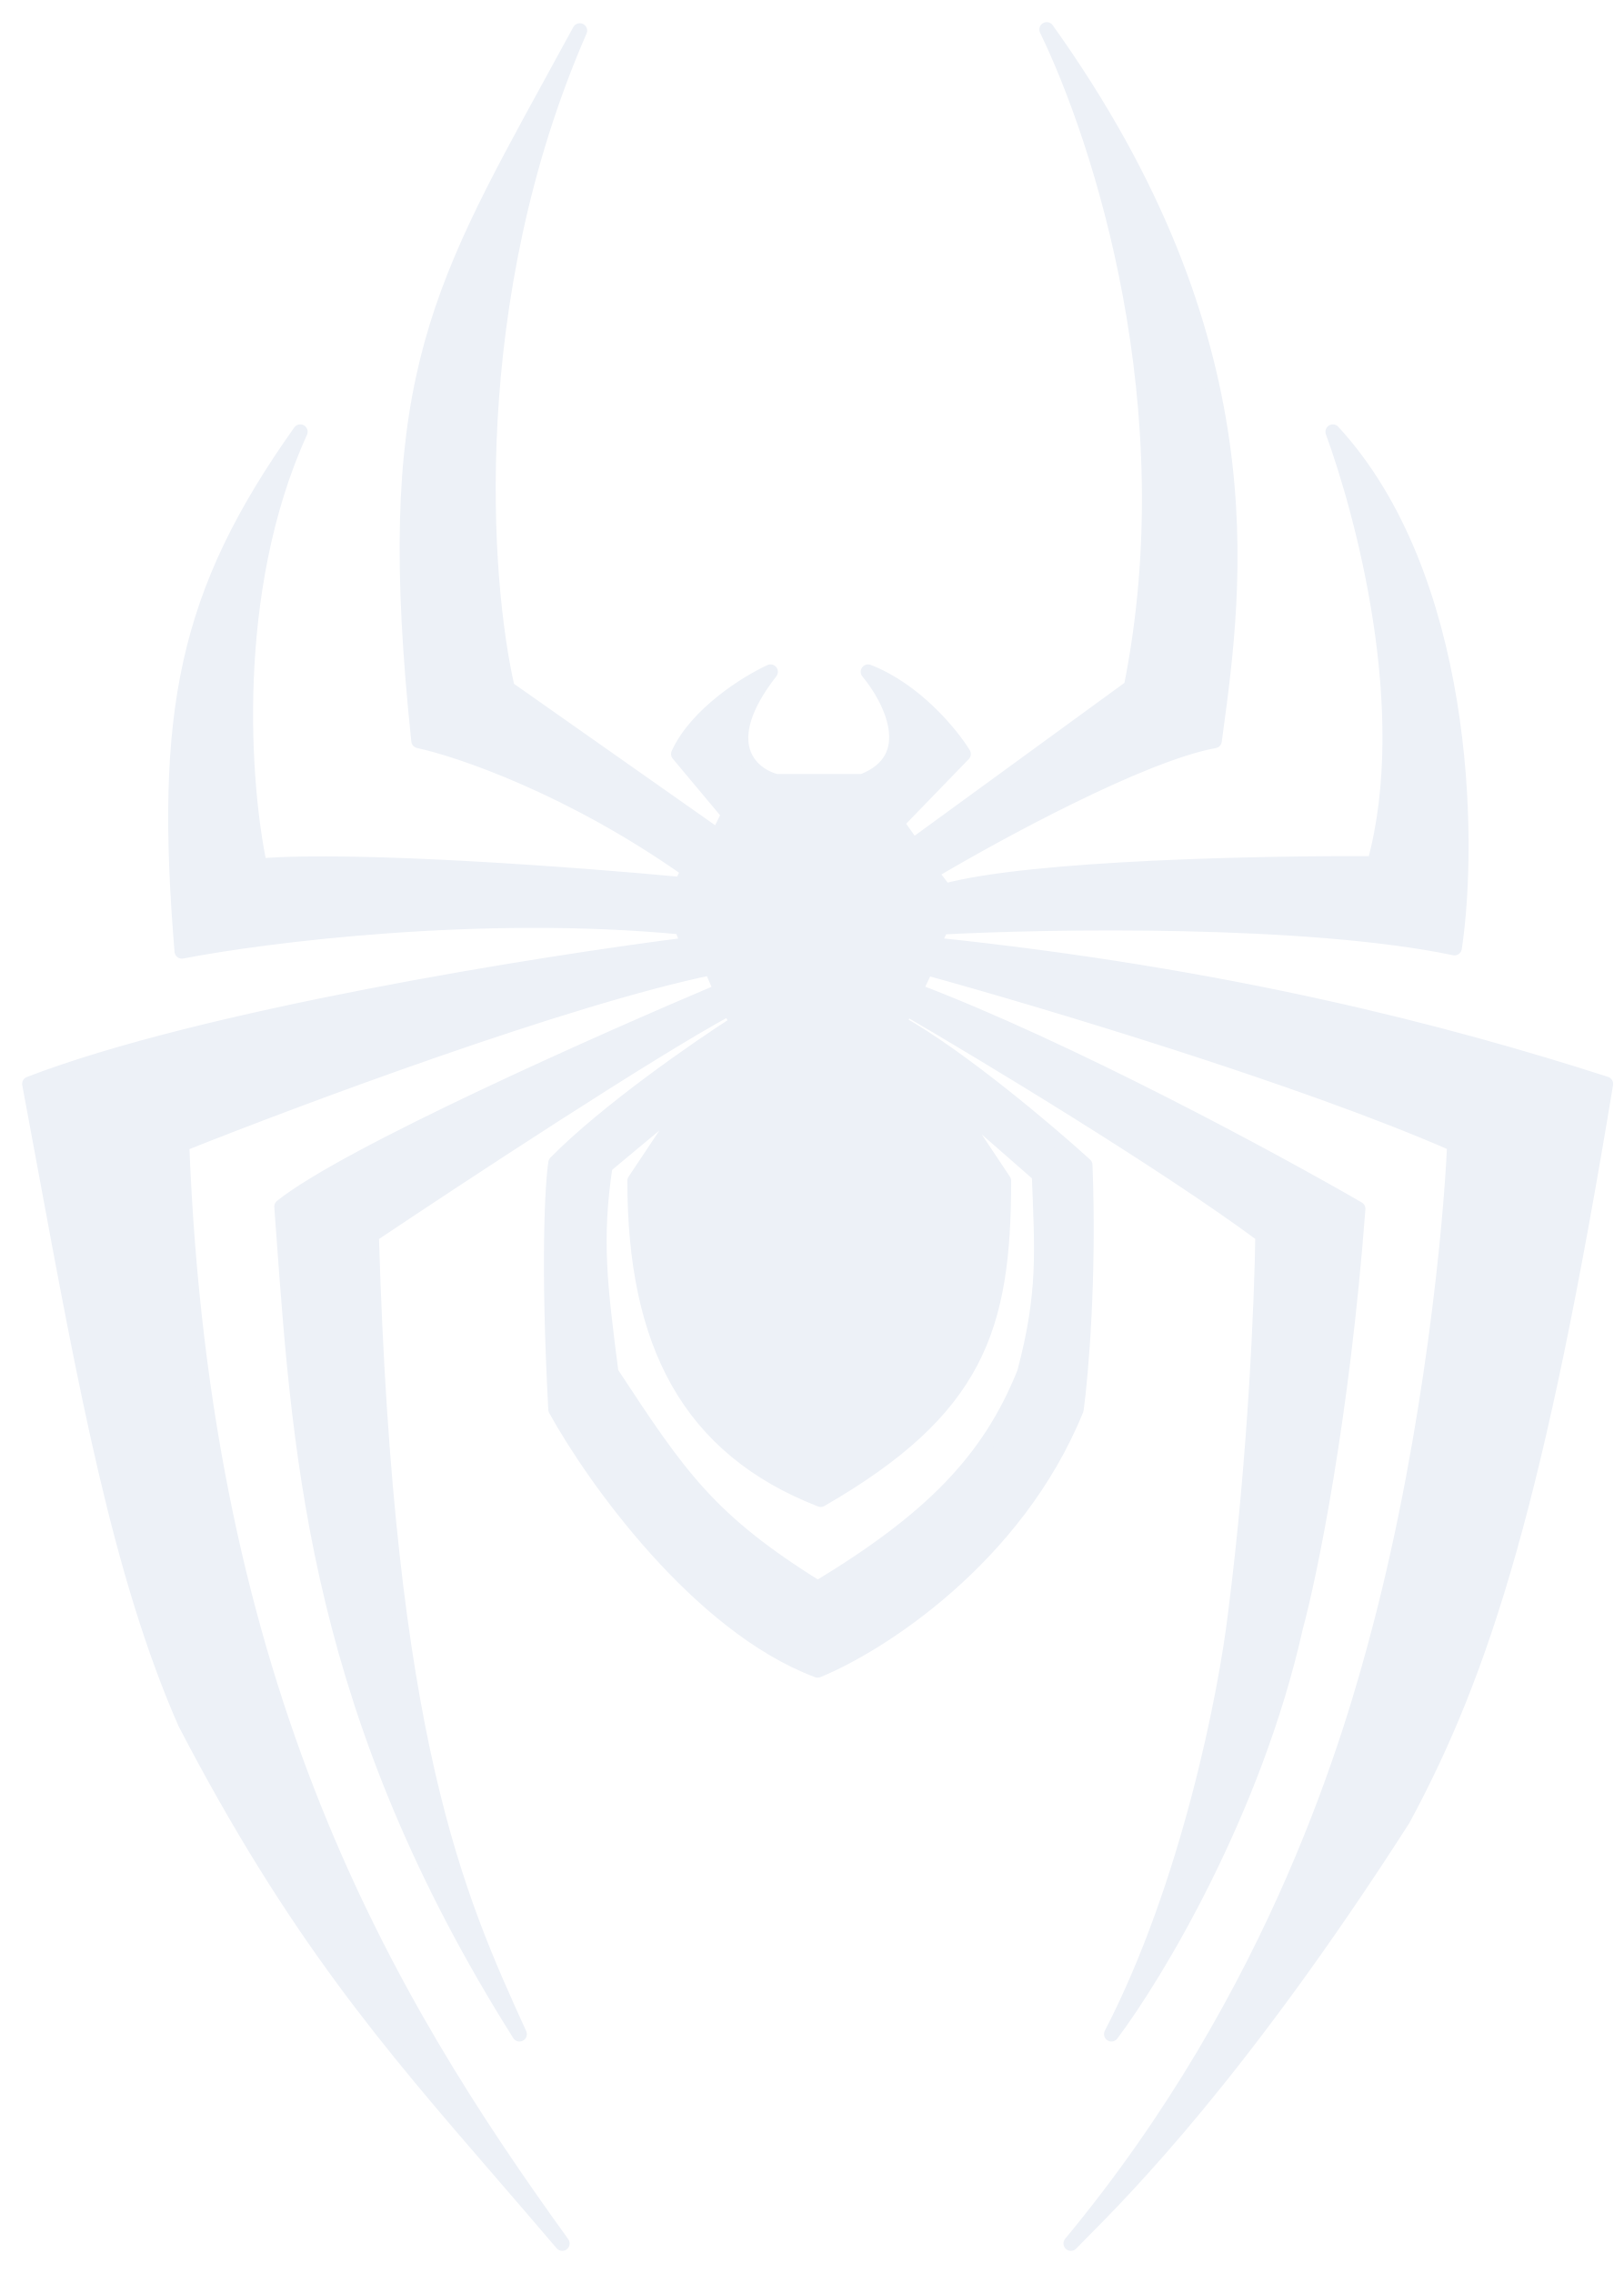
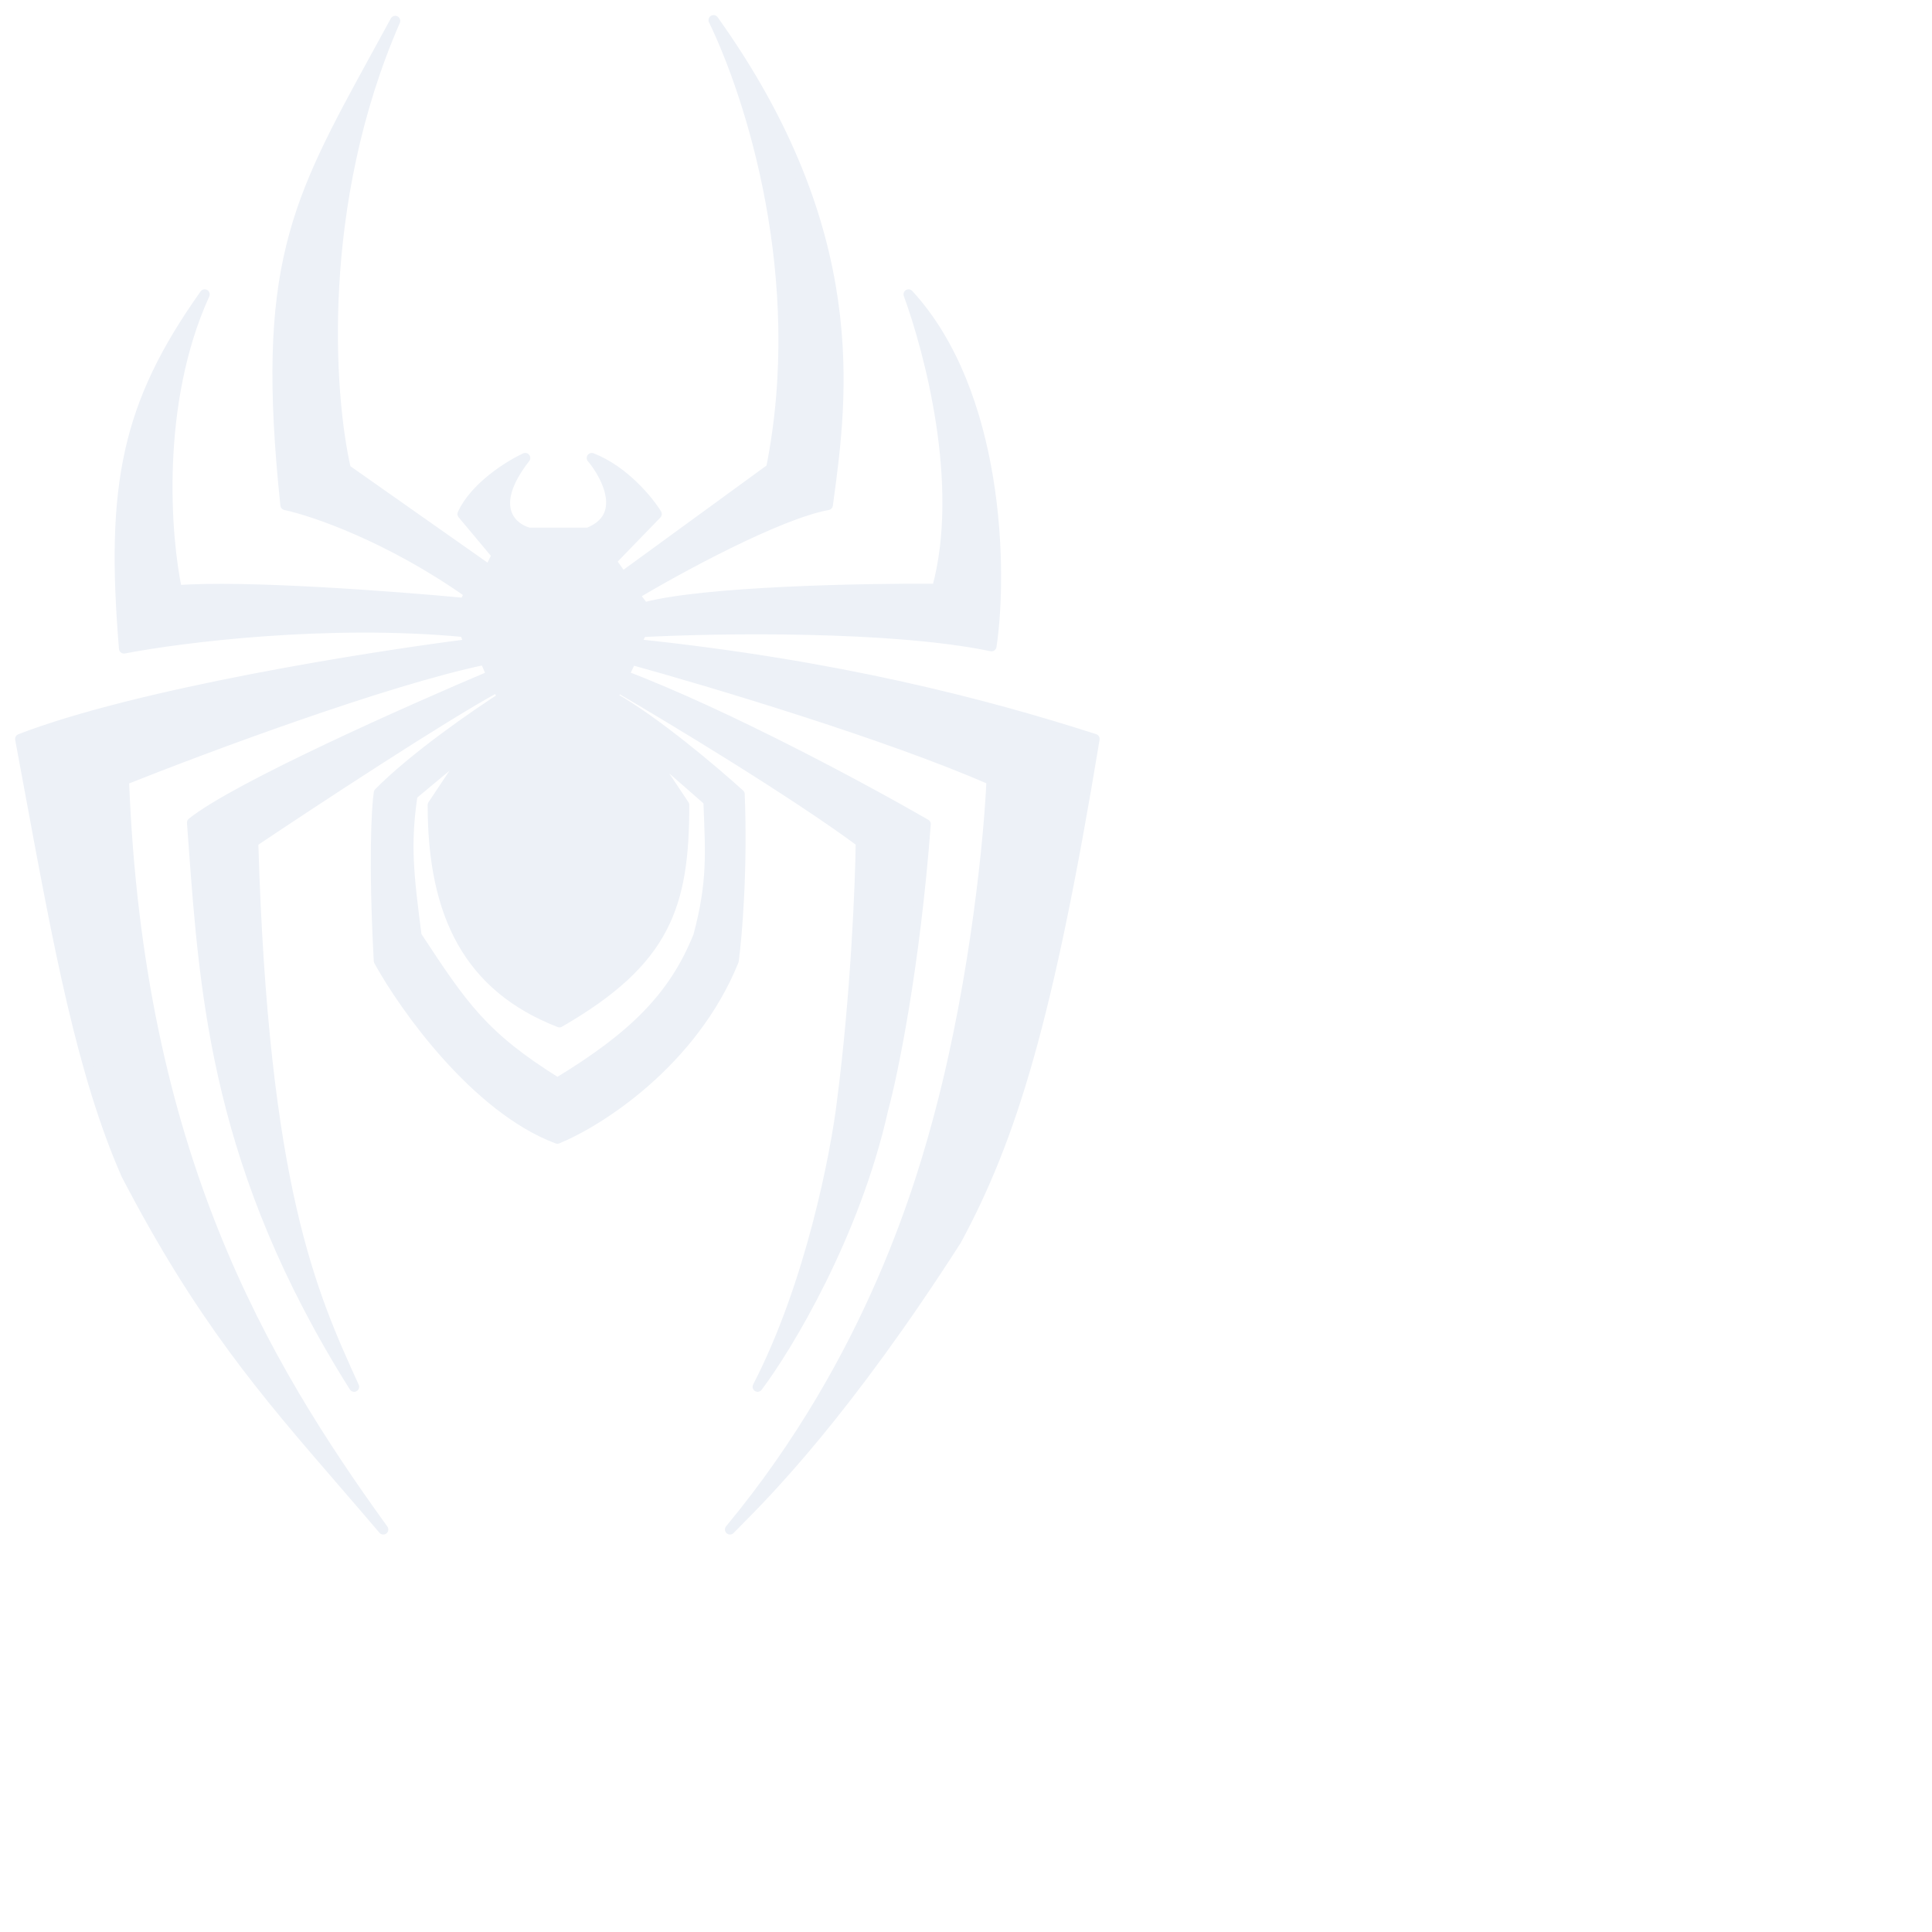
- <svg xmlns="http://www.w3.org/2000/svg" width="55" height="77" viewBox="0 0 55 77" fill="none">
+ <svg xmlns="http://www.w3.org/2000/svg" width="96" height="96" viewBox="0 0 96 96" fill="none">
  <path fill-rule="evenodd" clip-rule="evenodd" d="M30.443 34.639L30.703 34.156C33.339 35.691 39.443 39.376 42.77 41.842C42.745 43.921 42.525 49.401 41.842 54.688C41.532 57.324 40.26 63.859 37.646 68.908C39.144 66.916 42.488 61.371 43.884 55.134C44.366 53.364 45.465 48.05 46 40.95C43.153 39.304 36.168 35.522 31 33.562L31.371 32.782C35.196 33.834 44.129 36.502 49.267 38.76C49.156 41.433 48.495 48.45 46.743 55.134C45.837 58.587 43.342 67.475 36.272 76C36.37 75.899 36.488 75.78 36.627 75.64C38.131 74.125 42.03 70.196 47.522 61.631C50.27 56.545 52.089 50.678 54.391 36.718C48.97 34.973 41.582 33.042 31.594 32.002L31.891 31.408C35.604 31.21 44.277 31.074 49.267 32.114C49.837 28.314 49.631 19.497 45.146 14.626C46.136 17.337 47.983 24.057 46.557 29.255C42.931 29.23 34.943 29.381 32.002 30.183L31.52 29.552C33.698 28.253 38.671 25.542 41.136 25.096C41.144 25.037 41.152 24.977 41.16 24.917C41.868 19.71 42.98 11.534 35.455 1C37.275 4.75 40.215 13.802 38.314 23.277L30.926 28.661L30.369 27.881L32.634 25.542C32.225 24.874 31.007 23.381 29.404 22.757C30.171 23.673 31.208 25.698 29.218 26.47H26.285C25.431 26.247 24.198 25.193 26.099 22.757C25.319 23.116 23.604 24.176 22.98 25.542L24.688 27.584L24.317 28.327L17.188 23.314C16.346 19.688 15.658 10.156 19.639 1.037C19.318 1.627 19.01 2.189 18.714 2.729C14.687 10.074 12.936 13.268 14.181 25.096C15.579 25.394 19.364 26.686 23.314 29.478L23.092 29.96C19.701 29.639 12.094 29.062 8.797 29.329C8.228 26.681 7.705 20.032 10.171 14.626C6.272 20.121 5.493 24.131 6.161 32.225C8.97 31.681 16.29 30.755 23.092 31.408L23.314 32.002C18.314 32.634 6.851 34.46 1 36.718C1.164 37.595 1.323 38.456 1.479 39.299C2.913 47.057 4.082 53.38 6.272 58.364C9.985 65.504 13.156 69.173 17.013 73.635C17.668 74.394 18.343 75.175 19.045 76C13.067 67.72 6.874 57.324 6.161 38.76C10.097 37.188 19.193 33.792 24.094 32.782L24.428 33.562C20.418 35.257 11.767 39.094 9.54 40.876C9.564 41.207 9.588 41.538 9.613 41.871C10.176 49.591 10.798 58.124 17.596 68.908C15.48 64.267 13.089 58.98 12.584 41.842C15.517 39.874 22.045 35.582 24.688 34.156L24.985 34.639C23.648 35.493 20.545 37.639 18.822 39.391C18.71 40.109 18.555 42.785 18.822 47.745C20.096 50.059 23.656 55.067 27.695 56.582C29.762 55.74 34.408 52.795 36.458 47.745C36.619 46.557 36.904 43.238 36.755 39.465C35.517 38.339 32.522 35.797 30.443 34.639ZM20.5 39.5L23.5 37L21.5 40C21.5 45.5 23.322 49.057 27.8 50.8C33.094 47.745 34 45 34 40L32 37L35.2 39.8C35.295 42.365 35.423 43.789 34.7 46.5C33.5 49.5 31.5 51.5 27.7 53.8C24 51.5 23 50 20.7 46.5C20.316 43.513 20.127 41.988 20.5 39.5Z" fill="#EDF1F7" stroke="#EDF1F7" stroke-width="0.5" stroke-linecap="round" stroke-linejoin="round" />
</svg>
